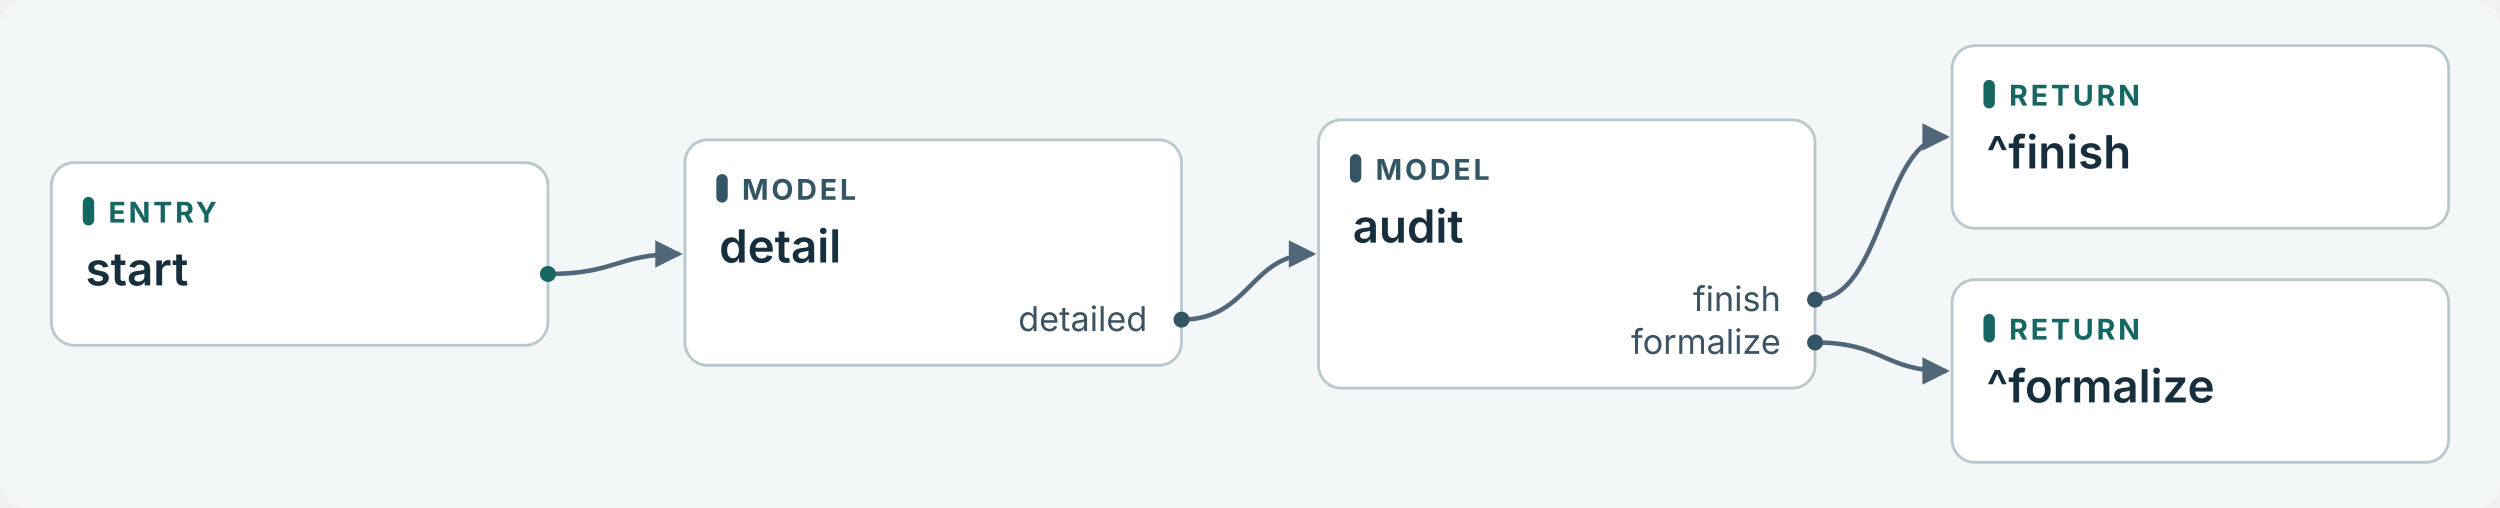
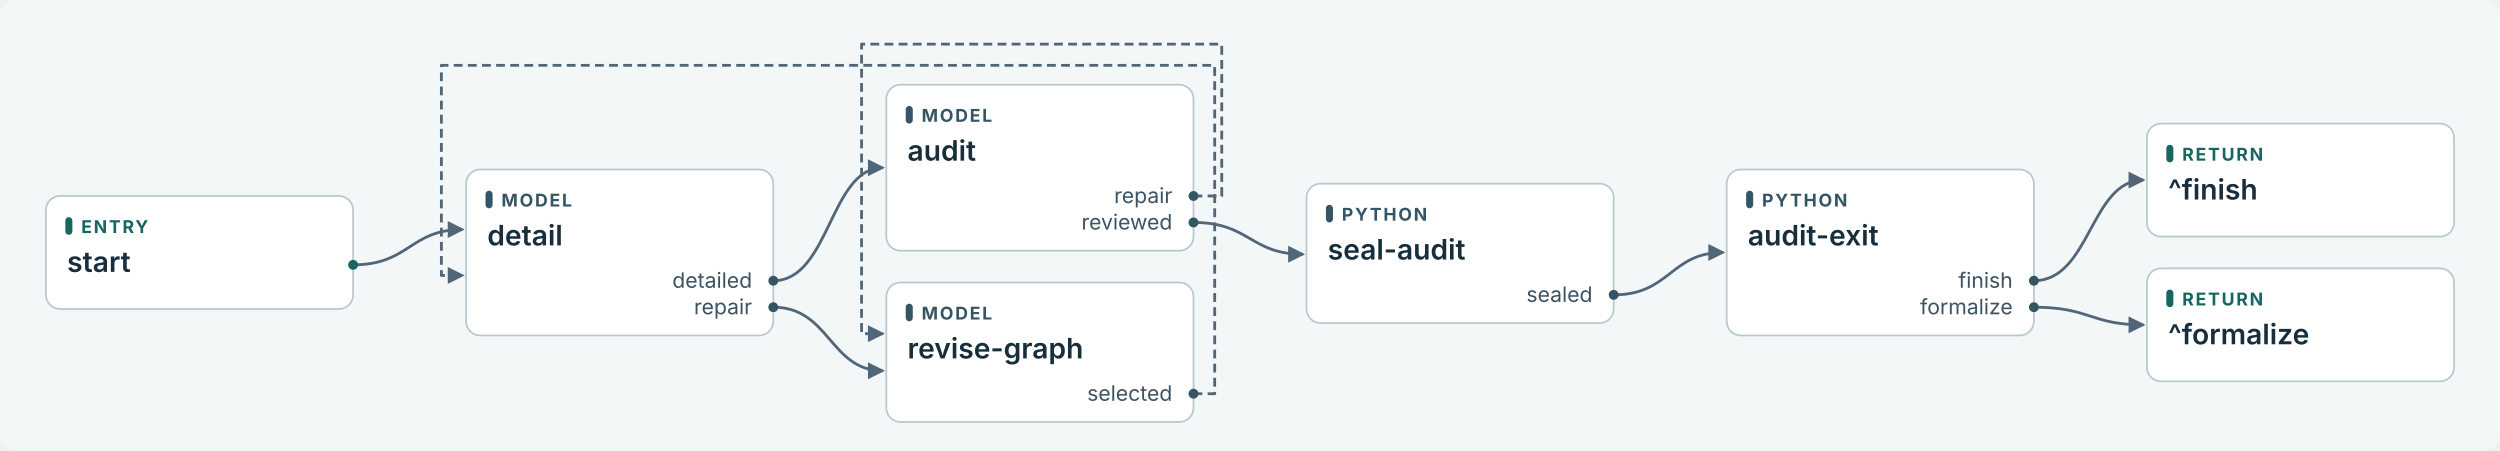
- <svg xmlns="http://www.w3.org/2000/svg" aria-labelledby="title desc" width="876" height="178" viewBox="0 0 876 178" role="img">
+ <svg xmlns="http://www.w3.org/2000/svg" aria-labelledby="title desc" width="1416" height="255" viewBox="0 0 1416 255" role="img">
  <defs>
    <marker id="arrow" viewBox="0 0 8 8" refX="7" refY="4" markerWidth="6" markerHeight="6" orient="auto">
      <path d="M0 0 L8 4 L0 8 Z" fill="#526679" />
    </marker>
  </defs>
-   <rect x="0" y="0" width="876" height="178" fill="#f4f7f8" rx="9" />
+   <rect x="0" y="0" width="1416" height="255" fill="#f4f7f8" rx="9" />
  <g fill="none" stroke="#526679" stroke-width="1.6" stroke-linejoin="round">
-     <path d="M192 96 C216 96 216 89 238 89" marker-end="url(#arrow)" data-source="entry:start" data-port="" data-target="node:detail" />
-     <path d="M636 105 C660 105 660 48 682 48" marker-end="url(#arrow)" data-source="node:audit" data-port="finish" data-target="return:finish" />
-     <path d="M636 120 C660 120 660 130 682 130" marker-end="url(#arrow)" data-source="node:audit" data-port="formalize" data-target="return:formalize" />
-     <path d="M414 112 C438 112 438 89 460 89" marker-end="url(#arrow)" data-source="node:detail" data-port="detailed" data-target="node:audit" />
+     <path d="M200 150 C232 150 232 130 262 130" marker-end="url(#arrow)" data-source="entry:start" data-port="" data-target="node:detail" />
+     <path d="M676 111 H692 V25 H488 V189 H500" marker-end="url(#arrow)" data-source="node:audit" data-port="repair" data-target="node:revise-graph" stroke-dasharray="5 3" />
+     <path d="M676 126 C708 126 708 144 738 144" marker-end="url(#arrow)" data-source="node:audit" data-port="reviewed" data-target="node:seal-audit" />
+     <path d="M1152 159 C1184 159 1184 102 1214 102" marker-end="url(#arrow)" data-source="node:audit-exit" data-port="finish" data-target="return:finish" />
+     <path d="M1152 174 C1184 174 1184 184 1214 184" marker-end="url(#arrow)" data-source="node:audit-exit" data-port="formalize" data-target="return:formalize" />
+     <path d="M438 159 C470 159 470 95 500 95" marker-end="url(#arrow)" data-source="node:detail" data-port="detailed" data-target="node:audit" />
+     <path d="M438 174 C470 174 470 210 500 210" marker-end="url(#arrow)" data-source="node:detail" data-port="repair" data-target="node:revise-graph" />
+     <path d="M676 223 H688 V37 H250 V156 H262" marker-end="url(#arrow)" data-source="node:revise-graph" data-port="selected" data-target="node:detail" stroke-dasharray="5 3" />
+     <path d="M914 167 C946 167 946 143 976 143" marker-end="url(#arrow)" data-source="node:seal-audit" data-port="sealed" data-target="node:audit-exit" />
  </g>
  <g data-node="entry:start" font-family="Inter, Arial, sans-serif">
-     <rect x="18" y="57" width="174" height="64" rx="8" fill="white" stroke="#bac8ce" />
-     <rect x="29" y="69" width="4" height="10" rx="2" fill="#166662" />
-     <text x="38" y="78" fill="#166662" font-size="10" font-weight="700" letter-spacing="1">ENTRY</text>
-     <text x="30" y="100" fill="#172e3c" font-size="16" font-weight="600">start</text>
-     <circle cx="192" cy="96" r="2.8" fill="#166662" />
+     <rect x="26" y="111" width="174" height="64" rx="8" fill="white" stroke="#bac8ce" />
+     <rect x="37" y="123" width="4" height="10" rx="2" fill="#166662" />
+     <text x="46" y="132" fill="#166662" font-size="10" font-weight="700" letter-spacing="1">ENTRY</text>
+     <text x="38" y="154" fill="#172e3c" font-size="16" font-weight="600">start</text>
+     <circle cx="200" cy="150" r="2.8" fill="#166662" />
  </g>
  <g data-node="node:audit" font-family="Inter, Arial, sans-serif">
-     <rect x="462" y="42" width="174" height="94" rx="8" fill="white" stroke="#bac8ce" />
-     <rect x="473" y="54" width="4" height="10" rx="2" fill="#345564" />
-     <text x="482" y="63" fill="#345564" font-size="10" font-weight="700" letter-spacing="1">MODEL</text>
-     <text x="474" y="85" fill="#172e3c" font-size="16" font-weight="600">audit</text>
-     <text x="624" y="109" fill="#3d5362" font-size="12" text-anchor="end">finish</text>
-     <circle cx="636" cy="105" r="2.8" fill="#345564" />
-     <text x="624" y="124" fill="#3d5362" font-size="12" text-anchor="end">formalize</text>
-     <circle cx="636" cy="120" r="2.8" fill="#345564" />
+     <rect x="502" y="48" width="174" height="94" rx="8" fill="white" stroke="#bac8ce" />
+     <rect x="513" y="60" width="4" height="10" rx="2" fill="#345564" />
+     <text x="522" y="69" fill="#345564" font-size="10" font-weight="700" letter-spacing="1">MODEL</text>
+     <text x="514" y="91" fill="#172e3c" font-size="16" font-weight="600">audit</text>
+     <text x="664" y="115" fill="#3d5362" font-size="12" text-anchor="end">repair</text>
+     <circle cx="676" cy="111" r="2.8" fill="#345564" />
+     <text x="664" y="130" fill="#3d5362" font-size="12" text-anchor="end">reviewed</text>
+     <circle cx="676" cy="126" r="2.8" fill="#345564" />
+   </g>
+   <g data-node="node:audit-exit" font-family="Inter, Arial, sans-serif">
+     <rect x="978" y="96" width="174" height="94" rx="8" fill="white" stroke="#bac8ce" />
+     <rect x="989" y="108" width="4" height="10" rx="2" fill="#345564" />
+     <text x="998" y="117" fill="#345564" font-size="10" font-weight="700" letter-spacing="1">PYTHON</text>
+     <text x="990" y="139" fill="#172e3c" font-size="16" font-weight="600">audit-exit</text>
+     <text x="1140" y="163" fill="#3d5362" font-size="12" text-anchor="end">finish</text>
+     <circle cx="1152" cy="159" r="2.8" fill="#345564" />
+     <text x="1140" y="178" fill="#3d5362" font-size="12" text-anchor="end">formalize</text>
+     <circle cx="1152" cy="174" r="2.8" fill="#345564" />
  </g>
  <g data-node="return:finish" font-family="Inter, Arial, sans-serif">
-     <rect x="684" y="16" width="174" height="64" rx="8" fill="white" stroke="#bac8ce" />
-     <rect x="695" y="28" width="4" height="10" rx="2" fill="#166662" />
-     <text x="704" y="37" fill="#166662" font-size="10" font-weight="700" letter-spacing="1">RETURN</text>
-     <text x="696" y="59" fill="#172e3c" font-size="16" font-weight="600">^finish</text>
+     <rect x="1216" y="70" width="174" height="64" rx="8" fill="white" stroke="#bac8ce" />
+     <rect x="1227" y="82" width="4" height="10" rx="2" fill="#166662" />
+     <text x="1236" y="91" fill="#166662" font-size="10" font-weight="700" letter-spacing="1">RETURN</text>
+     <text x="1228" y="113" fill="#172e3c" font-size="16" font-weight="600">^finish</text>
  </g>
  <g data-node="return:formalize" font-family="Inter, Arial, sans-serif">
-     <rect x="684" y="98" width="174" height="64" rx="8" fill="white" stroke="#bac8ce" />
-     <rect x="695" y="110" width="4" height="10" rx="2" fill="#166662" />
-     <text x="704" y="119" fill="#166662" font-size="10" font-weight="700" letter-spacing="1">RETURN</text>
-     <text x="696" y="141" fill="#172e3c" font-size="16" font-weight="600">^formalize</text>
+     <rect x="1216" y="152" width="174" height="64" rx="8" fill="white" stroke="#bac8ce" />
+     <rect x="1227" y="164" width="4" height="10" rx="2" fill="#166662" />
+     <text x="1236" y="173" fill="#166662" font-size="10" font-weight="700" letter-spacing="1">RETURN</text>
+     <text x="1228" y="195" fill="#172e3c" font-size="16" font-weight="600">^formalize</text>
  </g>
  <g data-node="node:detail" font-family="Inter, Arial, sans-serif">
-     <rect x="240" y="49" width="174" height="79" rx="8" fill="white" stroke="#bac8ce" />
-     <rect x="251" y="61" width="4" height="10" rx="2" fill="#345564" />
-     <text x="260" y="70" fill="#345564" font-size="10" font-weight="700" letter-spacing="1">MODEL</text>
-     <text x="252" y="92" fill="#172e3c" font-size="16" font-weight="600">detail</text>
-     <text x="402" y="116" fill="#3d5362" font-size="12" text-anchor="end">detailed</text>
-     <circle cx="414" cy="112" r="2.8" fill="#345564" />
+     <rect x="264" y="96" width="174" height="94" rx="8" fill="white" stroke="#bac8ce" />
+     <rect x="275" y="108" width="4" height="10" rx="2" fill="#345564" />
+     <text x="284" y="117" fill="#345564" font-size="10" font-weight="700" letter-spacing="1">MODEL</text>
+     <text x="276" y="139" fill="#172e3c" font-size="16" font-weight="600">detail</text>
+     <text x="426" y="163" fill="#3d5362" font-size="12" text-anchor="end">detailed</text>
+     <circle cx="438" cy="159" r="2.8" fill="#345564" />
+     <text x="426" y="178" fill="#3d5362" font-size="12" text-anchor="end">repair</text>
+     <circle cx="438" cy="174" r="2.8" fill="#345564" />
+   </g>
+   <g data-node="node:revise-graph" font-family="Inter, Arial, sans-serif">
+     <rect x="502" y="160" width="174" height="79" rx="8" fill="white" stroke="#bac8ce" />
+     <rect x="513" y="172" width="4" height="10" rx="2" fill="#345564" />
+     <text x="522" y="181" fill="#345564" font-size="10" font-weight="700" letter-spacing="1">MODEL</text>
+     <text x="514" y="203" fill="#172e3c" font-size="16" font-weight="600">revise-graph</text>
+     <text x="664" y="227" fill="#3d5362" font-size="12" text-anchor="end">selected</text>
+     <circle cx="676" cy="223" r="2.8" fill="#345564" />
+   </g>
+   <g data-node="node:seal-audit" font-family="Inter, Arial, sans-serif">
+     <rect x="740" y="104" width="174" height="79" rx="8" fill="white" stroke="#bac8ce" />
+     <rect x="751" y="116" width="4" height="10" rx="2" fill="#345564" />
+     <text x="760" y="125" fill="#345564" font-size="10" font-weight="700" letter-spacing="1">PYTHON</text>
+     <text x="752" y="147" fill="#172e3c" font-size="16" font-weight="600">seal-audit</text>
+     <text x="902" y="171" fill="#3d5362" font-size="12" text-anchor="end">sealed</text>
+     <circle cx="914" cy="167" r="2.8" fill="#345564" />
  </g>
</svg>
